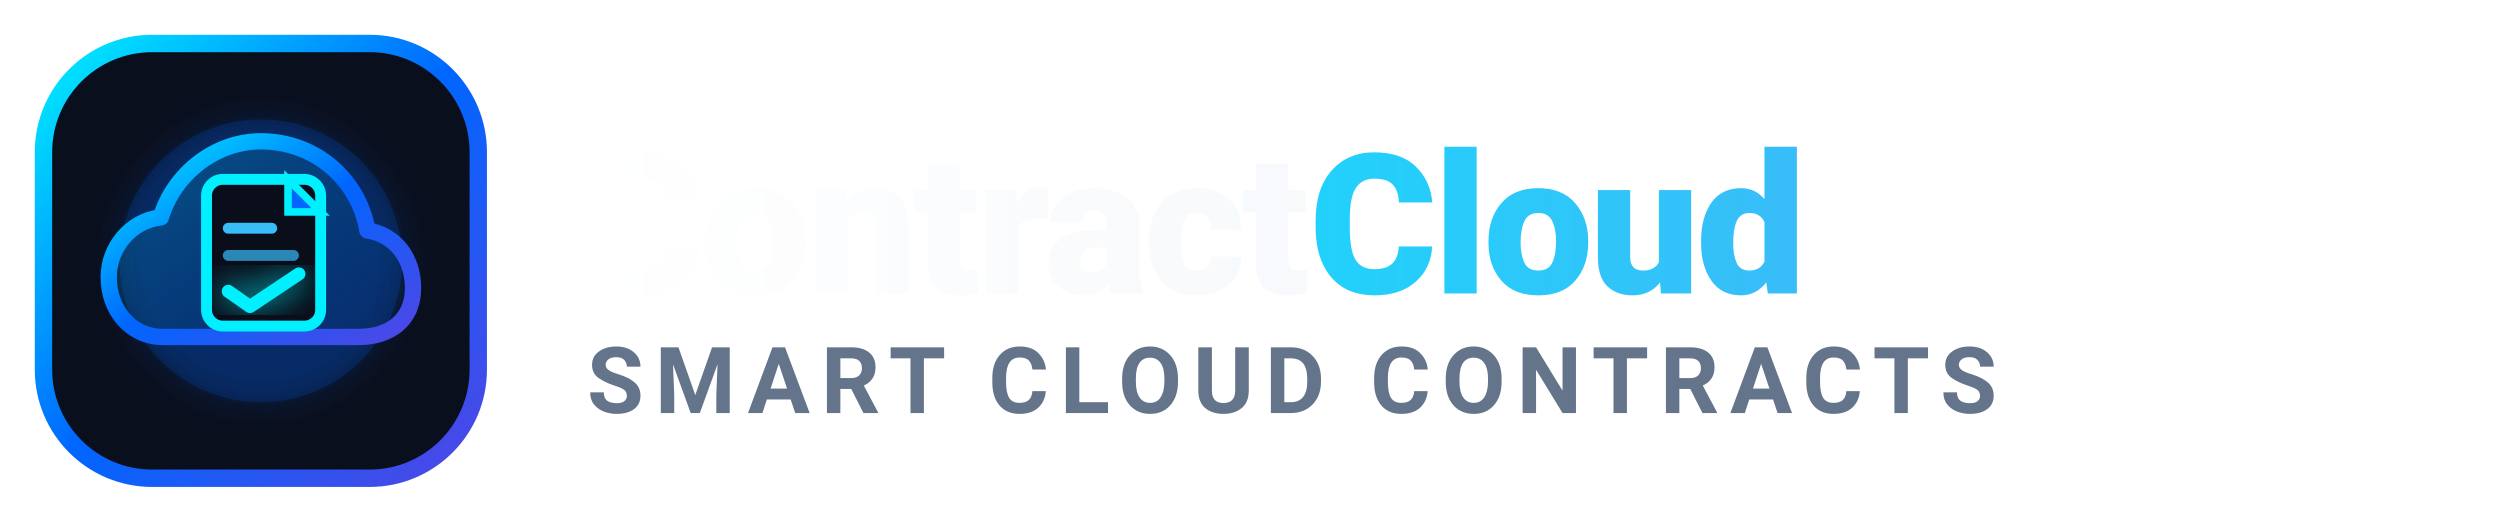
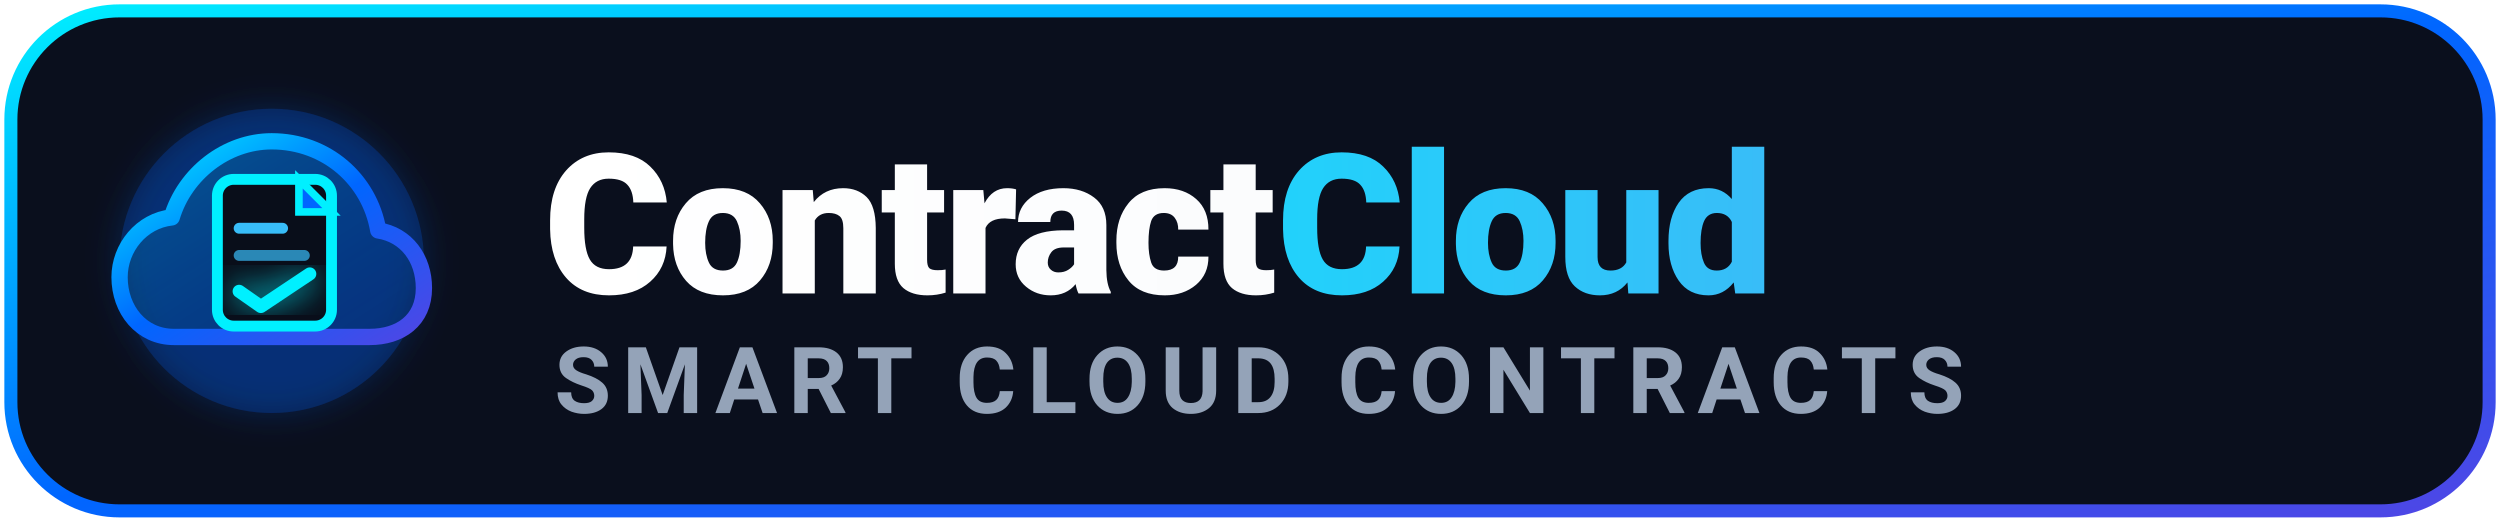
<svg xmlns="http://www.w3.org/2000/svg" viewBox="0 0 230 48" width="230" height="48" fill="none">
  <defs>
    <linearGradient id="cloudGradFull" x1="0%" y1="0%" x2="100%" y2="100%">
      <stop offset="0%" stop-color="#00F0FF" />
      <stop offset="50%" stop-color="#0066FF" />
      <stop offset="100%" stop-color="#4F46E5" />
    </linearGradient>
    <linearGradient id="cloudInnerFull" x1="0%" y1="0%" x2="100%" y2="100%">
      <stop offset="0%" stop-color="#00F0FF" stop-opacity="0.22" />
      <stop offset="100%" stop-color="#0066FF" stop-opacity="0.04" />
    </linearGradient>
    <linearGradient id="textWhite" x1="0%" y1="0%" x2="100%" y2="0%">
      <stop offset="0%" stop-color="#FFFFFF" />
-       <stop offset="100%" stop-color="#F1F5F9" />
+       <stop offset="100%" stop-color="#F8FAFC" />
    </linearGradient>
    <linearGradient id="cloudTextGrad" x1="0%" y1="0%" x2="100%" y2="0%">
      <stop offset="0%" stop-color="#00F0FF" />
      <stop offset="100%" stop-color="#38BDF8" />
    </linearGradient>
    <filter id="logoGlow" x="-25%" y="-25%" width="150%" height="150%">
      <feGaussianBlur stdDeviation="1.5" result="blur" />
      <feComposite in="SourceGraphic" in2="blur" operator="over" />
    </filter>
  </defs>
-   <rect x="4" y="4" width="40" height="40" rx="10" fill="#0A0F1D" stroke="url(#cloudGradFull)" stroke-width="1.6" />
-   <circle cx="24" cy="24" r="13" fill="#0066FF" fill-opacity="0.18" filter="url(#logoGlow)" />
-   <path d="M 15 31 C 12 31, 10 28.5, 10 25.5 C 10 22.8, 12 20.3, 14.8 20 C 16 16, 19.8 13, 24 13 C 29 13, 33 16.5, 33.8 21.2 C 36.4 21.6, 38 23.8, 38 26.5 C 38 29.5, 35.8 31, 33 31 Z" fill="url(#cloudInnerFull)" stroke="url(#cloudGradFull)" stroke-width="1.5" stroke-linejoin="round" />
+   <rect x="1" y="1" width="228" height="46" rx="10" fill="#0A0F1D" stroke="url(#cloudGradFull)" stroke-width="1.2" />
+   <circle cx="25" cy="24" r="14" fill="#0066FF" fill-opacity="0.22" filter="url(#logoGlow)" />
+   <path d="M 16 31 C 13 31, 11 28.5, 11 25.5 C 11 22.8, 13 20.3, 15.8 20 C 17 16, 20.8 13, 25 13 C 30 13, 34 16.5, 34.8 21.2 C 37.4 21.6, 39 23.8, 39 26.5 C 39 29.5, 36.8 31, 34 31 Z" fill="url(#cloudInnerFull)" stroke="url(#cloudGradFull)" stroke-width="1.5" stroke-linejoin="round" />
  <g>
-     <rect x="19" y="16.5" width="10.5" height="13.5" rx="1.5" fill="#090E1A" stroke="#00F0FF" stroke-width="1" />
-     <path d="M 26.5 16.5 L 29.5 19.5 L 26.5 19.5 Z" fill="#0066FF" stroke="#00F0FF" stroke-width="0.7" />
-     <line x1="21" y1="21" x2="25" y2="21" stroke="#38BDF8" stroke-width="1" stroke-linecap="round" />
-     <line x1="21" y1="23.5" x2="27" y2="23.5" stroke="#38BDF8" stroke-width="1" stroke-linecap="round" stroke-opacity="0.7" />
-     <path d="M 21 26.8 L 23 28.2 L 27.5 25.2" stroke="#00F0FF" stroke-width="1.2" stroke-linecap="round" stroke-linejoin="round" filter="url(#logoGlow)" />
+     <rect x="20" y="16.5" width="10.5" height="13.5" rx="1.5" fill="#090E1A" stroke="#00F0FF" stroke-width="1" />
+     <path d="M 27.5 16.5 L 30.5 19.5 L 27.5 19.5 Z" fill="#0066FF" stroke="#00F0FF" stroke-width="0.7" />
+     <line x1="22" y1="21" x2="26" y2="21" stroke="#38BDF8" stroke-width="1" stroke-linecap="round" />
+     <line x1="22" y1="23.5" x2="28" y2="23.5" stroke="#38BDF8" stroke-width="1" stroke-linecap="round" stroke-opacity="0.7" />
+     <path d="M 22 26.8 L 24 28.2 L 28.5 25.2" stroke="#00F0FF" stroke-width="1.2" stroke-linecap="round" stroke-linejoin="round" filter="url(#logoGlow)" />
  </g>
-   <text x="53" y="27" font-family="system-ui, -apple-system, 'Segoe UI', Roboto, sans-serif" font-size="18" font-weight="800" fill="url(#textWhite)" letter-spacing="-0.02em">
+   <text x="50" y="27" font-family="system-ui, -apple-system, 'Segoe UI', Roboto, sans-serif" font-size="18" font-weight="800" fill="url(#textWhite)" letter-spacing="-0.02em">
    Contract<tspan fill="url(#cloudTextGrad)">Cloud</tspan>
  </text>
-   <text x="54" y="38" font-family="system-ui, -apple-system, 'Segoe UI', Roboto, sans-serif" font-size="8.5" font-weight="600" fill="#64748B" letter-spacing="0.12em">
+   <text x="51" y="38" font-family="system-ui, -apple-system, 'Segoe UI', Roboto, sans-serif" font-size="8.5" font-weight="600" fill="#94A3B8" letter-spacing="0.12em">
    SMART CLOUD CONTRACTS
  </text>
</svg>
